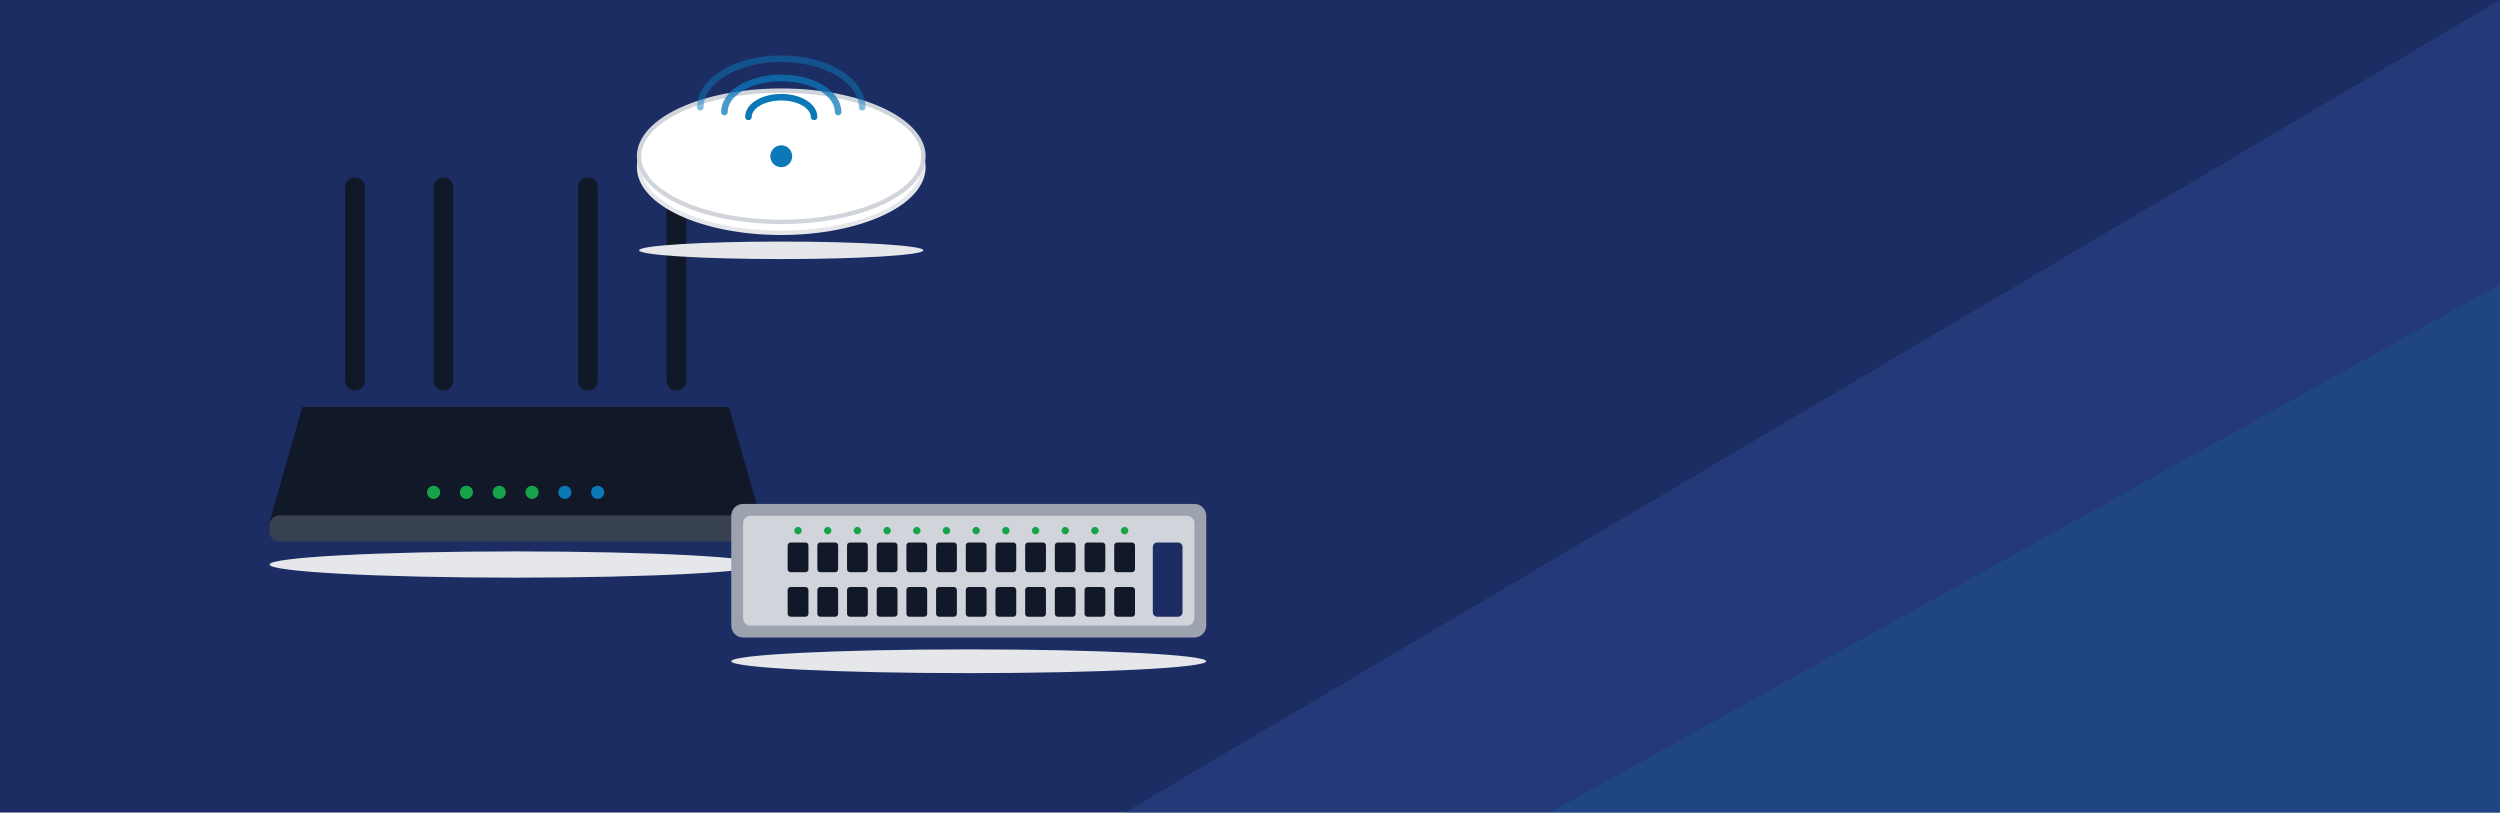
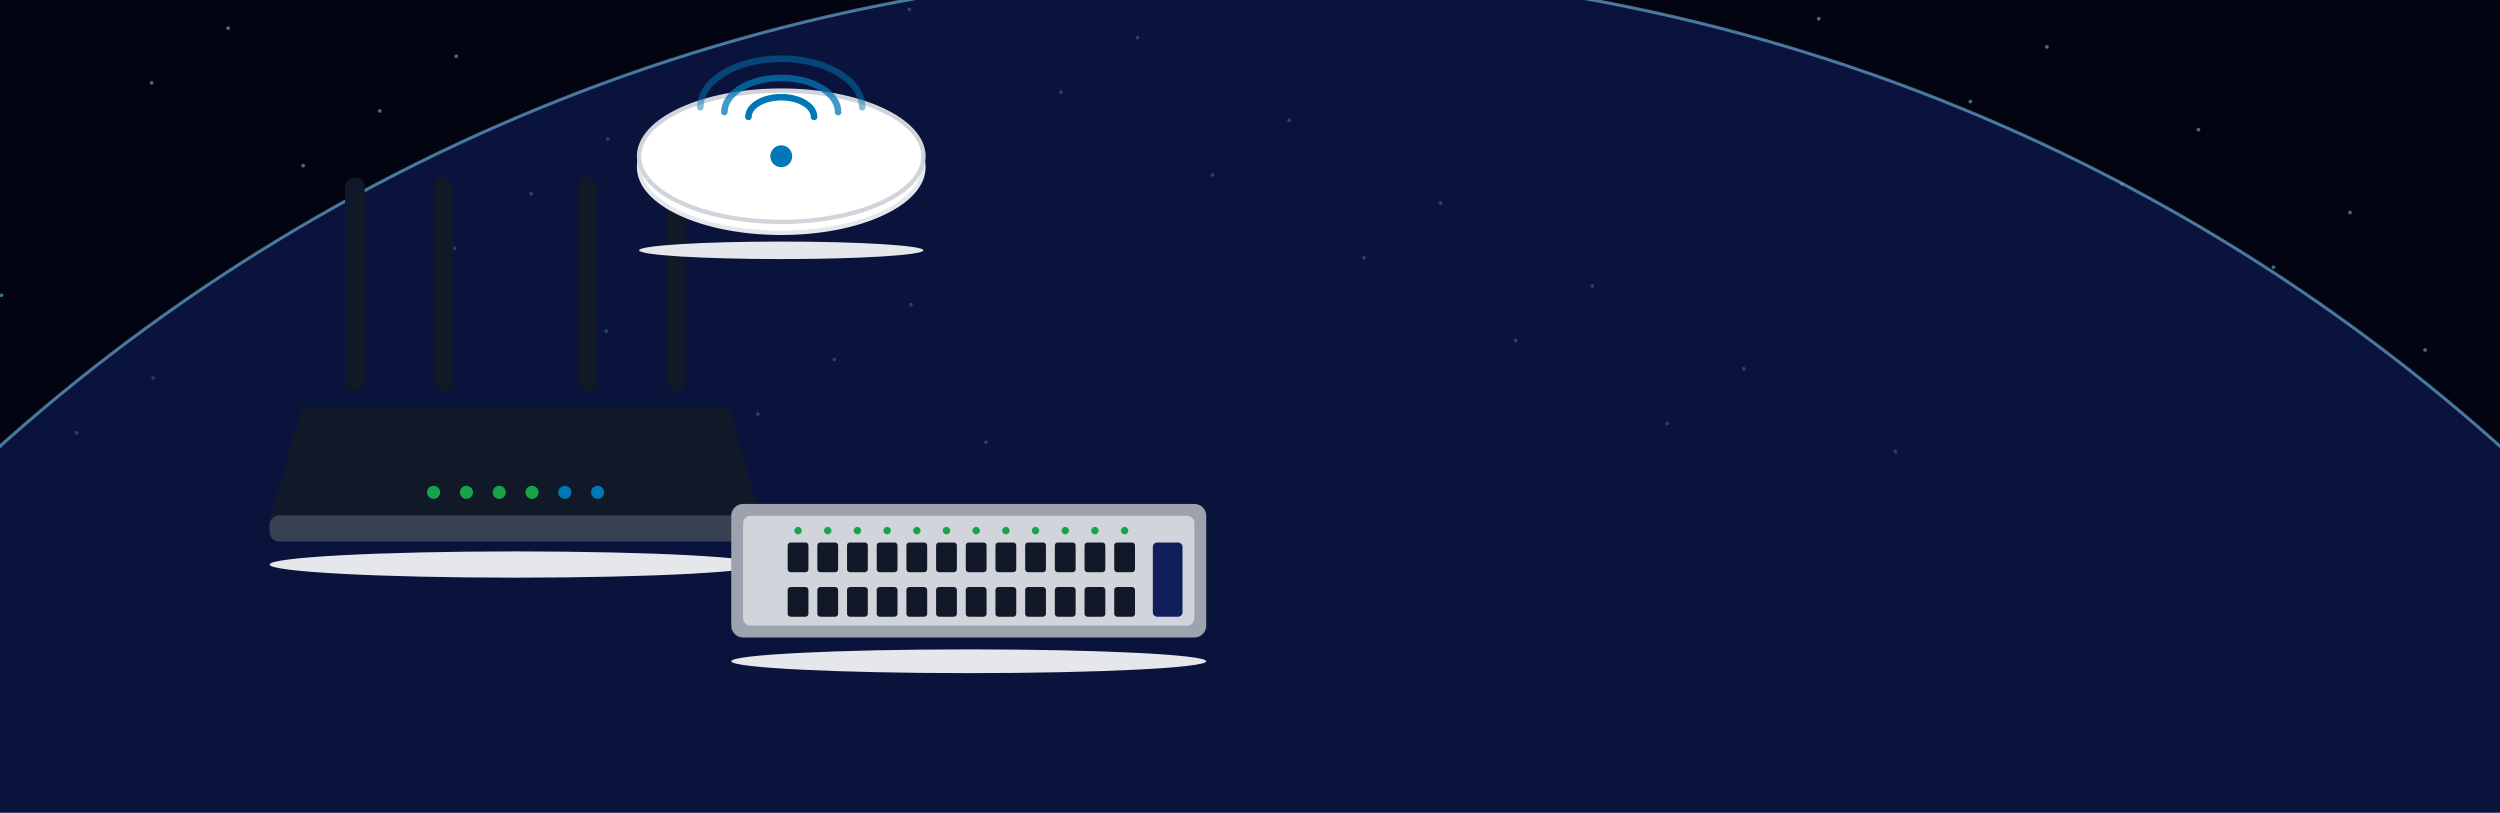
<svg xmlns="http://www.w3.org/2000/svg" viewBox="0 0 1600 520" width="1600" height="520">
-   <rect width="1600" height="520" fill="#1b2d63" />
-   <path d="M720.0 520L1600 0V520z" fill="#2c4489" opacity=".55" />
-   <path d="M992.0 520L1600 182.0V520z" fill="#0b78b8" opacity=".18" />
+   <rect width="1600" height="520" fill="#020411" />
+   <circle cx="97" cy="53" r="1.2" fill="#80d1ff" opacity=".5" />
+   <circle cx="194" cy="106" r="1.2" fill="#80d1ff" opacity=".5" />
+   <circle cx="291" cy="159" r="1.2" fill="#80d1ff" opacity=".5" />
+   <circle cx="388" cy="212" r="1.2" fill="#80d1ff" opacity=".5" />
+   <circle cx="485" cy="265" r="1.2" fill="#80d1ff" opacity=".5" />
+   <circle cx="582" cy="6" r="1.2" fill="#80d1ff" opacity=".5" />
+   <circle cx="679" cy="59" r="1.2" fill="#80d1ff" opacity=".5" />
+   <circle cx="776" cy="112" r="1.2" fill="#80d1ff" opacity=".5" />
+   <circle cx="873" cy="165" r="1.2" fill="#80d1ff" opacity=".5" />
+   <circle cx="970" cy="218" r="1.2" fill="#80d1ff" opacity=".5" />
+   <circle cx="1067" cy="271" r="1.2" fill="#80d1ff" opacity=".5" />
+   <circle cx="1164" cy="12" r="1.2" fill="#80d1ff" opacity=".5" />
+   <circle cx="1261" cy="65" r="1.2" fill="#80d1ff" opacity=".5" />
+   <circle cx="1358" cy="118" r="1.2" fill="#80d1ff" opacity=".5" />
+   <circle cx="1455" cy="171" r="1.2" fill="#80d1ff" opacity=".5" />
+   <circle cx="1552" cy="224" r="1.2" fill="#80d1ff" opacity=".5" />
+   <circle cx="49" cy="277" r="1.2" fill="#80d1ff" opacity=".5" />
+   <circle cx="146" cy="18" r="1.2" fill="#80d1ff" opacity=".5" />
+   <circle cx="243" cy="71" r="1.2" fill="#80d1ff" opacity=".5" />
+   <circle cx="340" cy="124" r="1.2" fill="#80d1ff" opacity=".5" />
+   <circle cx="437" cy="177" r="1.2" fill="#80d1ff" opacity=".5" />
+   <circle cx="534" cy="230" r="1.2" fill="#80d1ff" opacity=".5" />
+   <circle cx="631" cy="283" r="1.2" fill="#80d1ff" opacity=".5" />
+   <circle cx="728" cy="24" r="1.2" fill="#80d1ff" opacity=".5" />
+   <circle cx="825" cy="77" r="1.2" fill="#80d1ff" opacity=".5" />
+   <circle cx="922" cy="130" r="1.2" fill="#80d1ff" opacity=".5" />
+   <circle cx="1019" cy="183" r="1.2" fill="#80d1ff" opacity=".5" />
+   <circle cx="1116" cy="236" r="1.2" fill="#80d1ff" opacity=".5" />
+   <circle cx="1213" cy="289" r="1.2" fill="#80d1ff" opacity=".5" />
+   <circle cx="1310" cy="30" r="1.2" fill="#80d1ff" opacity=".5" />
+   <circle cx="1407" cy="83" r="1.2" fill="#80d1ff" opacity=".5" />
+   <circle cx="1504" cy="136" r="1.2" fill="#80d1ff" opacity=".5" />
+   <circle cx="1" cy="189" r="1.2" fill="#80d1ff" opacity=".5" />
+   <circle cx="98" cy="242" r="1.2" fill="#80d1ff" opacity=".5" />
+   <circle cx="195" cy="295" r="1.2" fill="#80d1ff" opacity=".5" />
+   <circle cx="292" cy="36" r="1.2" fill="#80d1ff" opacity=".5" />
+   <circle cx="389" cy="89" r="1.2" fill="#80d1ff" opacity=".5" />
+   <circle cx="486" cy="142" r="1.2" fill="#80d1ff" opacity=".5" />
+   <circle cx="583" cy="195" r="1.2" fill="#80d1ff" opacity=".5" />
+   <circle cx="800.0" cy="1180.0" r="1200.0" fill="#101f5c" opacity=".55" />
+   <circle cx="800.0" cy="1180.0" r="1200.0" fill="none" stroke="#80d1ff" stroke-width="2" opacity=".55" />
  <g transform="translate(120 40) scale(1.05)">
    <rect x="96" y="70" width="12" height="130" rx="6" fill="#111827" />
    <rect x="150" y="70" width="12" height="130" rx="6" fill="#111827" />
    <rect x="238" y="70" width="12" height="130" rx="6" fill="#111827" />
    <rect x="292" y="70" width="12" height="130" rx="6" fill="#111827" />
    <path d="M70 210h260l20 70H50z" fill="#111827" />
    <rect x="50" y="276" width="300" height="16" rx="6" fill="#374151" />
    <circle cx="150" cy="262" r="4" fill="#16a34a" />
    <circle cx="170" cy="262" r="4" fill="#16a34a" />
    <circle cx="190" cy="262" r="4" fill="#16a34a" />
    <circle cx="210" cy="262" r="4" fill="#16a34a" />
-     <circle cx="230" cy="262" r="4" fill="#0b78b8" />
-     <circle cx="250" cy="262" r="4" fill="#0b78b8" />
+     <circle cx="230" cy="262" r="4" fill="#0077b6" />
+     <circle cx="250" cy="262" r="4" fill="#0077b6" />
    <ellipse cx="200" cy="306" rx="150" ry="8" fill="#e5e7eb" />
  </g>
  <g transform="translate(430 180) scale(0.95)">
    <rect x="40" y="150" width="320" height="90" rx="8" fill="#9ca3af" />
    <rect x="48" y="158" width="304" height="74" rx="5" fill="#d1d5db" />
    <rect x="78" y="176" width="14" height="20" rx="2" fill="#111827" />
    <rect x="98" y="176" width="14" height="20" rx="2" fill="#111827" />
    <rect x="118" y="176" width="14" height="20" rx="2" fill="#111827" />
    <rect x="138" y="176" width="14" height="20" rx="2" fill="#111827" />
    <rect x="158" y="176" width="14" height="20" rx="2" fill="#111827" />
    <rect x="178" y="176" width="14" height="20" rx="2" fill="#111827" />
    <rect x="198" y="176" width="14" height="20" rx="2" fill="#111827" />
    <rect x="218" y="176" width="14" height="20" rx="2" fill="#111827" />
    <rect x="238" y="176" width="14" height="20" rx="2" fill="#111827" />
    <rect x="258" y="176" width="14" height="20" rx="2" fill="#111827" />
    <rect x="278" y="176" width="14" height="20" rx="2" fill="#111827" />
    <rect x="298" y="176" width="14" height="20" rx="2" fill="#111827" />
    <rect x="78" y="206" width="14" height="20" rx="2" fill="#111827" />
    <rect x="98" y="206" width="14" height="20" rx="2" fill="#111827" />
    <rect x="118" y="206" width="14" height="20" rx="2" fill="#111827" />
    <rect x="138" y="206" width="14" height="20" rx="2" fill="#111827" />
    <rect x="158" y="206" width="14" height="20" rx="2" fill="#111827" />
    <rect x="178" y="206" width="14" height="20" rx="2" fill="#111827" />
    <rect x="198" y="206" width="14" height="20" rx="2" fill="#111827" />
    <rect x="218" y="206" width="14" height="20" rx="2" fill="#111827" />
    <rect x="238" y="206" width="14" height="20" rx="2" fill="#111827" />
    <rect x="258" y="206" width="14" height="20" rx="2" fill="#111827" />
    <rect x="278" y="206" width="14" height="20" rx="2" fill="#111827" />
    <rect x="298" y="206" width="14" height="20" rx="2" fill="#111827" />
    <circle cx="85" cy="168" r="2.5" fill="#16a34a" />
    <circle cx="105" cy="168" r="2.5" fill="#16a34a" />
    <circle cx="125" cy="168" r="2.5" fill="#16a34a" />
    <circle cx="145" cy="168" r="2.5" fill="#16a34a" />
    <circle cx="165" cy="168" r="2.5" fill="#16a34a" />
    <circle cx="185" cy="168" r="2.5" fill="#16a34a" />
    <circle cx="205" cy="168" r="2.5" fill="#16a34a" />
    <circle cx="225" cy="168" r="2.5" fill="#16a34a" />
    <circle cx="245" cy="168" r="2.5" fill="#16a34a" />
    <circle cx="265" cy="168" r="2.5" fill="#16a34a" />
    <circle cx="285" cy="168" r="2.5" fill="#16a34a" />
    <circle cx="305" cy="168" r="2.5" fill="#16a34a" />
-     <rect x="324" y="176" width="20" height="50" rx="3" fill="#1b2d63" />
+     <rect x="324" y="176" width="20" height="50" rx="3" fill="#101f5c" />
    <ellipse cx="200" cy="256" rx="160" ry="8" fill="#e5e7eb" />
  </g>
  <g transform="translate(360 -40) scale(0.7)">
    <ellipse cx="200" cy="210" rx="130" ry="60" fill="#ffffff" stroke="#e5e7eb" stroke-width="4" />
    <ellipse cx="200" cy="200" rx="130" ry="60" fill="#ffffff" stroke="#d1d5db" stroke-width="4" />
-     <circle cx="200" cy="200" r="10" fill="#0b78b8" />
-     <path d="M170 164.0a30 18.0 0 0 1 60 0" fill="none" stroke="#0b78b8" stroke-width="6" stroke-linecap="round" opacity="1.0" />
-     <path d="M148 159.6a52 31.2 0 0 1 104 0" fill="none" stroke="#0b78b8" stroke-width="6" stroke-linecap="round" opacity="0.75" />
-     <path d="M126 155.2a74 44.4 0 0 1 148 0" fill="none" stroke="#0b78b8" stroke-width="6" stroke-linecap="round" opacity="0.5" />
+     <circle cx="200" cy="200" r="10" fill="#0077b6" />
+     <path d="M170 164.0a30 18.0 0 0 1 60 0" fill="none" stroke="#0077b6" stroke-width="6" stroke-linecap="round" opacity="1.0" />
+     <path d="M148 159.6a52 31.2 0 0 1 104 0" fill="none" stroke="#0077b6" stroke-width="6" stroke-linecap="round" opacity="0.75" />
+     <path d="M126 155.2a74 44.4 0 0 1 148 0" fill="none" stroke="#0077b6" stroke-width="6" stroke-linecap="round" opacity="0.5" />
    <ellipse cx="200" cy="286" rx="130" ry="8" fill="#e5e7eb" />
  </g>
</svg>
